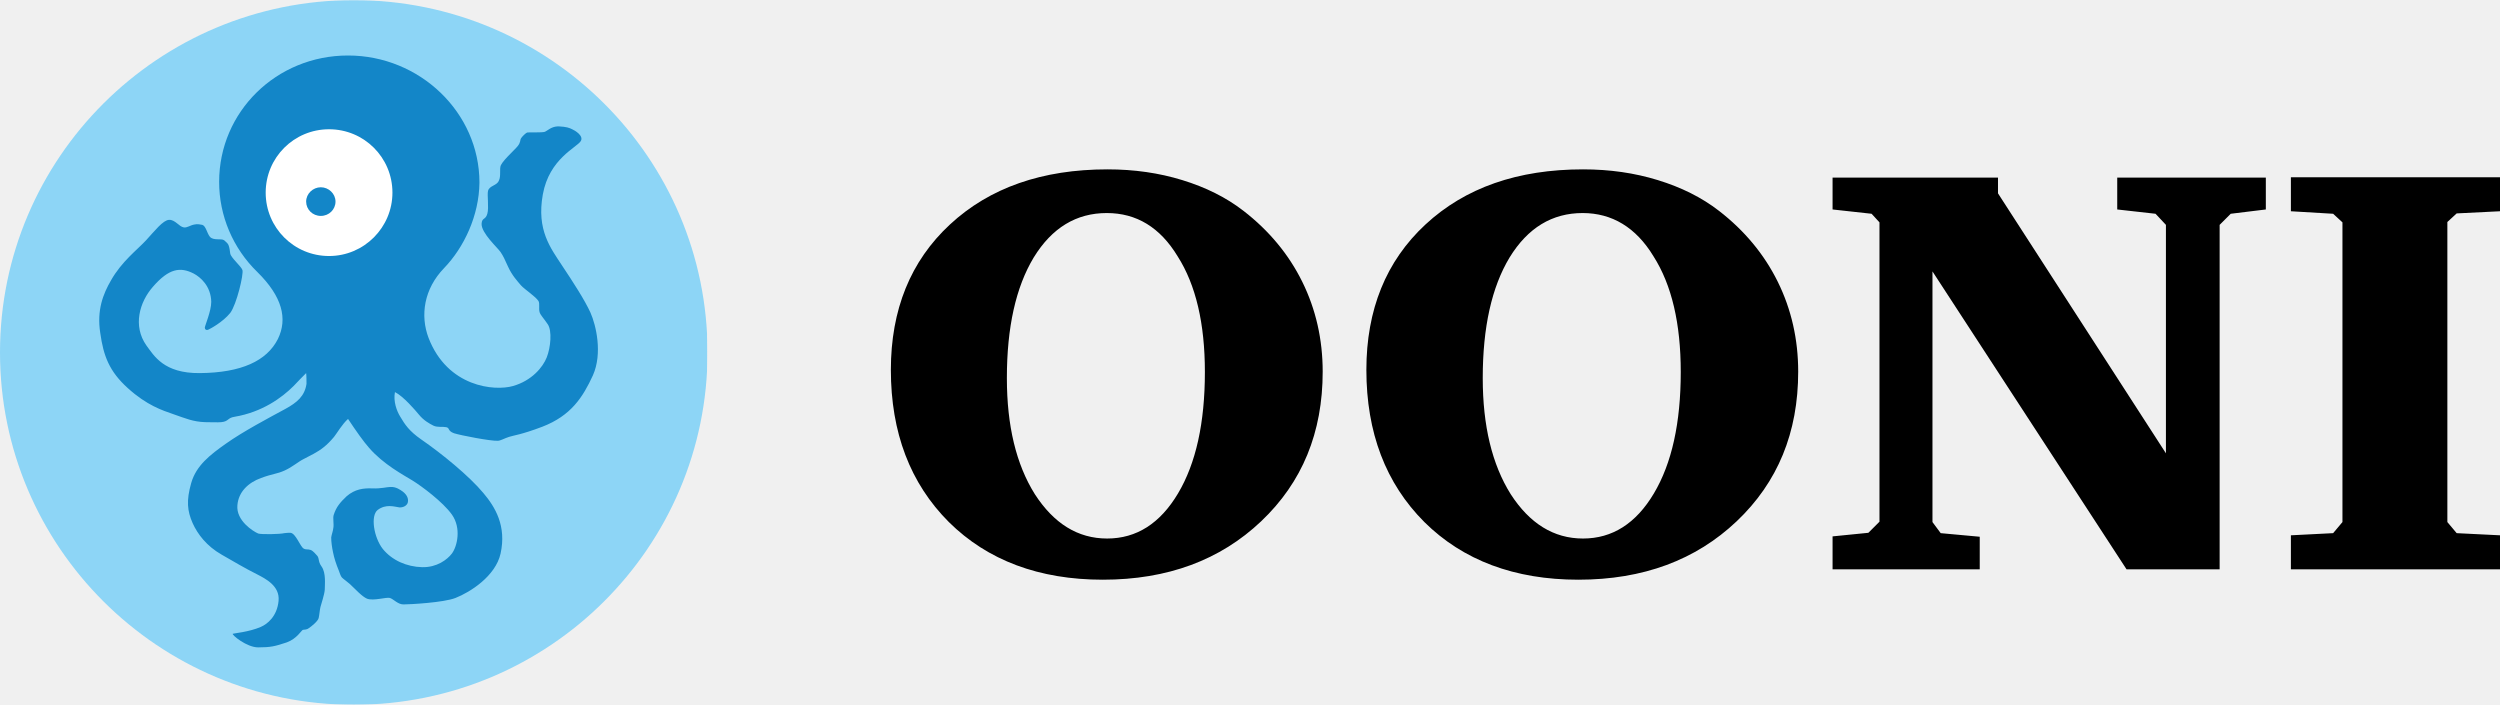
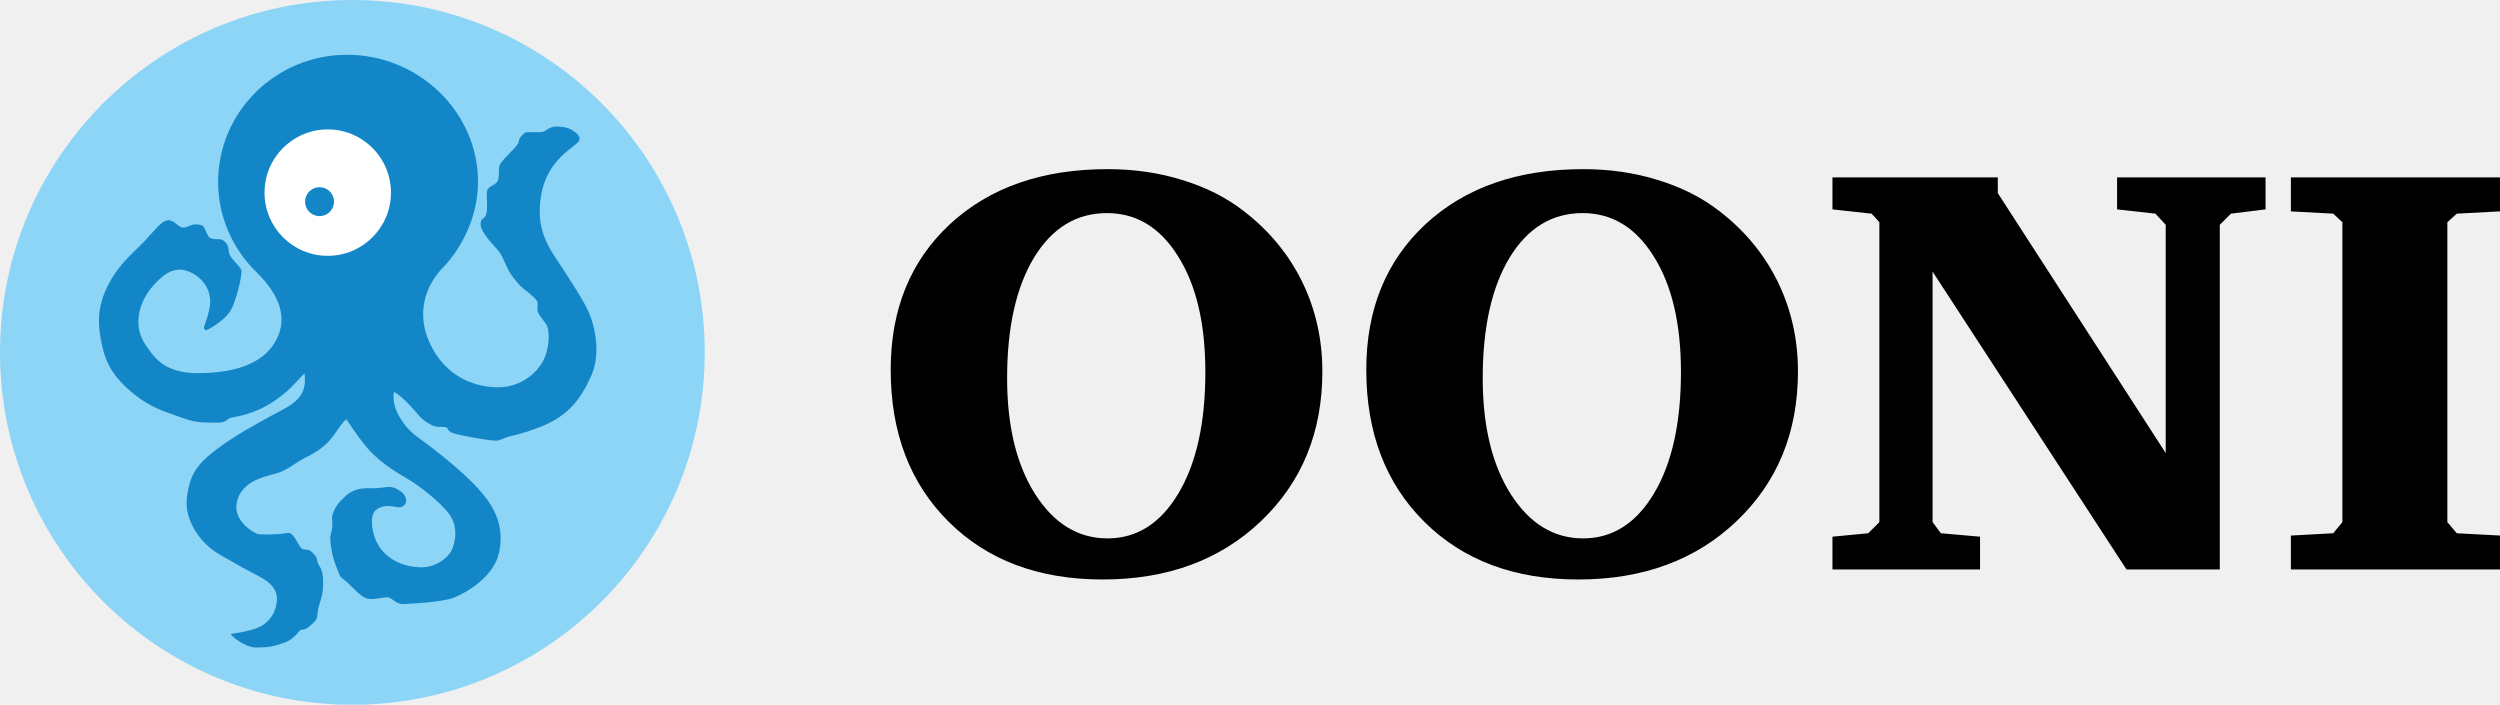
- <svg xmlns="http://www.w3.org/2000/svg" version="1.1" x="0px" y="0px" viewBox="0 0 698.2 196.8" enable-background="new 0 0 698.2 196.8" xml:space="preserve">
+ <svg xmlns="http://www.w3.org/2000/svg" version="1.1" x="0px" y="0px" viewBox="0 0 698.19 196.824" enable-background="new 0 0 698.19 196.824" xml:space="preserve">
  <g id="Layer_1">
</g>
  <g id="Logo">
    <g>
      <g id="Page-1_11_">
        <g id="Wordmark-Horizontal_11_">
          <g id="Logo-wordmark-HORIZ_11_" transform="translate(1, 1)">
-             <g id="OONI-Logo_6_" transform="translate(36, 35)">
-               <g id="Group-3_5_" transform="translate(0, 0.030979)">
-                 <defs>
-                   <filter id="Adobe_OpacityMaskFilter" filterUnits="userSpaceOnUse" x="-37" y="-36" width="197.6" height="196.8">
-                     <feColorMatrix type="matrix" values="1 0 0 0 0  0 1 0 0 0  0 0 1 0 0  0 0 0 1 0" />
-                   </filter>
-                 </defs>
-                 <mask maskUnits="userSpaceOnUse" x="-37" y="-36" width="197.6" height="196.8" id="mask-2_8_">
-                   <g filter="url(#Adobe_OpacityMaskFilter)">
-                     <polygon id="path-1_8_" fill="#FFFFFF" points="160.6,62.4 160.6,-36 -37,-36 -37,62.4 -37,160.8 160.6,160.8          " />
-                   </g>
-                 </mask>
-                 <g id="Fill-1_5_" mask="url(#mask-2_8_)">
-                   <g>
-                     <path fill="#8DD5F6" d="M61.8-36c54.6,0,98.8,44.1,98.8,98.4s-44.2,98.4-98.8,98.4S-37,116.7-37,62.4S7.2-36,61.8-36" />
-                   </g>
-                 </g>
-               </g>
-               <g id="Fill-4_5_">
-                 <g>
-                   <path fill="#1386C8" d="M34.9,40c6.9,6.8,8.5,13,5.7,18.7c-3.1,6.1-10.2,9.4-21.8,9.5C8.7,68.3,6,63.3,3.9,60.5          C0,55,2,48.3,5.7,44.1c4.5-5.2,7.7-5.6,11.4-3.7c1.9,1,4.8,3.5,4.9,7.9c0,2.6-1.8,6.7-1.8,7.2c0,0.5,0.4,0.8,0.9,0.6          c0.5-0.2,4.1-2.1,6.2-4.7c1.8-2.4,3.8-10.9,3.4-12c-0.4-1.1-3.2-3.4-3.4-4.6c-0.1-0.7-0.2-1.7-0.5-2.4          c-0.2-0.5-0.9-1-1.2-1.3c-0.8-0.6-3,0.2-4-1c-0.8-1-1.1-3-2.1-3.3c-0.5-0.1-1.4-0.3-2.2-0.1c-1.2,0.2-2.1,1-3,0.8          c-1.3-0.2-2.4-2.2-4.1-2.1c-1.7,0.1-4,3.1-6.4,5.7C1.3,33.8-3,37-6,42.3c-2.2,3.8-4,8.3-3,14.7c0.9,6.4,2.5,10.7,7.7,15.4          c5.3,4.8,9.6,6.2,12.8,7.3c3.2,1.1,5.4,2.1,8.8,2.2c1.2,0,3.7,0.1,4.5,0c2.1-0.2,1.7-1.2,3.7-1.5c7.7-1.3,13.2-5.3,16.5-8.6          c0.8-0.9,3.1-3.2,3.5-3.6c0.1,0.6,0.1,2.5,0.1,3c-0.5,3.4-2.6,5.2-5.9,7c-4.8,2.6-11.8,6.3-16.6,9.7          c-4.4,3.1-8.3,6.1-9.7,11c-1.4,4.9-1.1,7.8,0.4,11.2c1.4,3.1,3.9,6.4,8.1,8.8c3.5,2,6.5,3.8,9.9,5.5c2.3,1.2,6.4,3.2,6,7.4          c-0.4,4.3-3.1,6.5-5,7.3c-3.2,1.4-7.7,1.8-7.8,1.9c-0.3,0.3,3.9,3.8,7.1,3.8c3.5,0,4.7-0.3,8-1.4c2.8-1,4.1-3.4,4.5-3.5          c0.5-0.1,1.1,0,1.7-0.5c0.6-0.4,2.5-1.9,2.7-2.8c0.2-0.9,0.3-2.3,0.5-3.1c0.2-0.8,1.1-3.4,1.2-4.8c0-1.4,0.4-4.7-0.9-6.5          c-1.1-1.5-0.5-2.4-1.4-3.2c-0.1-0.1-0.9-1.1-1.6-1.4c-0.9-0.3-1.3,0-2-0.4c-1-0.6-2.2-4.3-3.7-4.4c-0.5,0-1.1,0-1.7,0.1          c-1.2,0.3-6.4,0.4-7.3,0.1c-1.4-0.6-6.2-3.6-5.8-7.9c0.3-3.7,3-6.3,6.6-7.6c3.2-1.2,4.4-1.1,6.6-2.1c2.2-1,3.7-2.4,5.3-3.2          c1.7-0.9,3.9-1.9,5.6-3.3c1-0.8,1.9-1.7,2.9-2.9c0.8-1,2.3-3.6,3.9-5c2.2,3.3,4.3,6.3,5.9,8.1c4,4.6,9.5,7.5,12.1,9.1          c2.6,1.6,8.5,6,11,9.5c2.7,3.8,1.5,8.9,0,10.9c-1.3,1.7-4.2,3.9-8.3,3.8c-4.3-0.1-8.4-1.9-11-5.1c-2.5-3.2-3.5-9.3-1.4-10.9          c2.3-1.7,4.6-0.9,6-0.7c1.1,0.1,2.2-0.5,2.4-1.4c0.2-0.9-0.1-2-1.4-3c-0.7-0.5-1.9-1.4-3.5-1.3c-0.9,0-2.6,0.5-5,0.4          c-2.5-0.1-4.9,0.2-7.2,2.2c-1.8,1.7-2.9,3-3.6,5.2c-0.3,0.8,0.1,2.6-0.1,3.6c-0.1,1-0.5,1.9-0.6,2.7c0,1.2,0.2,2.7,0.5,4.1          c0.3,1.6,0.9,3.4,1.6,5.1c0.3,0.7,0.5,1.6,0.9,2c0.5,0.5,1.3,1,2.2,1.8c1.6,1.5,3.4,3.5,4.8,4.1c1.8,0.7,5.4-0.5,6.4-0.2          c1,0.3,2.3,1.9,3.9,1.8c1.6,0,11.1-0.5,14.4-1.8c4.1-1.6,11.2-6.1,12.6-12.4c1.7-7.7-1.5-13-4.8-16.9          c-4-4.8-11.6-11-17.4-15c-3.3-2.3-4.5-4.1-5.8-6.3c-1-1.6-2-4.3-1.5-6.9c2.4,1.2,5.7,5.1,6.7,6.3c1.3,1.6,2.9,2.5,4.1,3.1          c1.1,0.5,2.5,0.2,3.5,0.4c1.1,0.2,0.3,1,2.2,1.7c1.9,0.6,10.2,2.2,12.2,2.1c0.8,0,1.9-0.7,3.2-1.1c1.2-0.4,3.4-0.6,9.2-2.8          c8.1-3.1,11.4-8.3,14.2-14.4c2.7-6.1,0.9-13.9-0.7-17.5c-1.6-3.5-4.7-8.3-7.9-13.1c-3.2-4.9-7.2-9.9-5.4-19.9          c1.8-10,9.5-13.1,10.6-14.9c0.9-1.5-1.7-3-2.4-3.3c-0.8-0.4-1.6-0.7-3.7-0.8c-0.1,0-0.3,0-0.4,0c-1.8,0.1-2.8,1.2-3.5,1.5          c-0.8,0.3-4.4,0.1-4.9,0.2c-0.5,0.1-1.5,1.2-1.7,1.5c-0.4,0.5-0.1,0.6-0.6,1.7c-0.5,1.1-4.1,4-5.1,5.9          c-0.5,1,0.1,3.1-0.6,4.4c-0.6,1.4-2.6,1.3-3,2.8c-0.3,1.1,0.3,4.7-0.2,6.4c-0.5,1.8-1.5,1-1.6,2.8c-0.1,2.6,4.5,6.7,5.3,7.9          c0.8,1.2,1.1,1.9,2.1,4.1c1.1,2.4,2.5,3.9,3.6,5.2c1.1,1.2,4.1,3.1,4.9,4.4c0.4,0.7,0,2.1,0.3,3.1c0.3,0.9,1.1,1.6,2.3,3.4          c1.2,1.8,0.8,6.4-0.3,9.2c-1.1,2.8-4.2,6.5-9.4,8c-5.2,1.5-18.3,0.3-23.6-13.4c-2.4-6.3-1.3-13.7,4.3-19.5          c5.6-5.8,9.8-14.7,9.9-23.9c0-19.6-16.7-35.5-36.7-35.5S24.2-4.8,24.2,14.8C24.2,24.2,28,33.3,34.9,40z" />
-                 </g>
-               </g>
-               <g id="Fill-6_5_">
-                 <g>
-                   <path fill="#FFFFFF" d="M54.9,0.1c9.8,0,17.7,7.9,17.7,17.7c0,9.7-7.9,17.7-17.7,17.7s-17.7-7.9-17.7-17.7          C37.2,8,45.1,0.1,54.9,0.1" />
-                 </g>
-               </g>
-               <g id="Fill-8_5_">
-                 <g>
-                   <path fill="#1386C8" d="M52.6,16.3c2.2,0,4.1,1.8,4.1,4s-1.8,4-4.1,4s-4.1-1.8-4.1-4S50.4,16.3,52.6,16.3" />
-                 </g>
-               </g>
-             </g>
            <g id="Wordmark_11_" transform="translate(206, 68)">
              <g id="Fill-10_11_">
                <g>
-                   <path d="M41.8,34.3c0-16.8,5.5-30.4,16.5-40.6c11.1-10.3,25.8-15.4,44-15.4c7.5,0,14.4,1,20.9,3c6.5,2,12.2,4.8,17.1,8.6          c7.1,5.5,12.6,12.1,16.4,19.8c3.8,7.7,5.7,16.1,5.7,25.1c0,17-5.7,30.9-17.2,41.8c-11.4,10.8-26.1,16.3-44.2,16.3          c-17.8,0-32.2-5.4-43-16.1C47.2,66,41.8,51.8,41.8,34.3L41.8,34.3z M102.1-9.5c-8.5,0-15.3,4.1-20.4,12.4          c-5,8.3-7.5,19.5-7.5,33.7c0,13.3,2.6,24.1,7.8,32.4c5.3,8.2,12,12.4,20.2,12.4s14.8-4.2,19.8-12.6c5-8.4,7.5-19.7,7.5-33.9          c0-13.5-2.5-24.3-7.6-32.3C117-5.5,110.4-9.5,102.1-9.5L102.1-9.5z M174.6,34.3c0-16.8,5.5-30.4,16.5-40.6          c11.1-10.3,25.8-15.4,44-15.4c7.5,0,14.4,1,20.9,3c6.5,2,12.2,4.8,17.1,8.6c7.1,5.5,12.6,12.1,16.4,19.8s5.7,16.1,5.7,25.1          c0,17-5.7,30.9-17.2,41.8c-11.4,10.8-26.1,16.3-44.2,16.3c-17.8,0-32.2-5.4-43-16.1C180,66,174.6,51.8,174.6,34.3          L174.6,34.3z M235-9.5c-8.5,0-15.3,4.1-20.4,12.4c-5,8.3-7.5,19.5-7.5,33.7c0,13.3,2.6,24.1,7.8,32.4          c5.3,8.2,12,12.4,20.2,12.4s14.8-4.2,19.8-12.6c5-8.4,7.5-19.7,7.5-33.9c0-13.5-2.5-24.3-7.6-32.3          C249.9-5.5,243.2-9.5,235-9.5L235-9.5z M304.8,90v-9.2l10-1l3.1-3.1V-6.9l-2.2-2.4l-10.9-1.2v-8.9h46.2v4.4l46.9,72.6V-6.2          L395-9.3l-10.7-1.2v-8.9h41.5v8.9L416-9.3l-3.1,3.1V90h-26L332.7,6.8v70l2.3,3.1l10.9,1V90H304.8z M432.8,90v-9.5l11.8-0.6          l2.6-3.1V-6.9l-2.6-2.4L432.8-10v-9.5h58.4v9.5l-12.1,0.6l-2.6,2.4v83.8l2.6,3.1l12.1,0.6V90H432.8z" />
+                   <path d="M41.75,34.262c0-16.843,5.511-30.388,16.536-40.643c11.078-10.254,25.75-15.38,44.02-15.38          c7.456,0,14.405,1.008,20.851,3.028c6.496,1.965,12.196,4.834,17.096,8.606c7.136,5.473,12.594,12.061,16.378,19.765          c3.781,7.704,5.67,16.071,5.67,25.102c0,17.001-5.725,30.949-17.176,41.839c-11.395,10.84-26.123,16.257-44.176,16.257          c-17.844,0-32.168-5.365-42.982-16.096C47.156,66.008,41.75,51.849,41.75,34.262L41.75,34.262z M102.145-9.489          c-8.521,0-15.312,4.143-20.37,12.433c-5.008,8.287-7.511,19.524-7.511,33.708c0,13.337,2.61,24.122,7.831,32.356          c5.272,8.234,12.01,12.352,20.211,12.352s14.806-4.196,19.811-12.591c5.008-8.395,7.511-19.684,7.511-33.869          c0-13.496-2.531-24.252-7.589-32.276C117.032-5.451,110.402-9.489,102.145-9.489L102.145-9.489z M174.573,34.262          c0-16.843,5.514-30.388,16.536-40.643c11.078-10.254,25.753-15.38,44.02-15.38c7.456,0,14.405,1.008,20.851,3.028          c6.496,1.965,12.196,4.834,17.096,8.606c7.136,5.473,12.597,12.061,16.378,19.765s5.672,16.071,5.672,25.102          c0,17.001-5.725,30.949-17.176,41.839c-11.398,10.84-26.123,16.257-44.178,16.257c-17.841,0-32.168-5.365-42.979-16.096          C179.978,66.008,174.573,51.849,174.573,34.262L174.573,34.262z M234.97-9.489c-8.521,0-15.312,4.143-20.373,12.433          c-5.008,8.287-7.509,19.524-7.509,33.708c0,13.337,2.61,24.122,7.829,32.356c5.272,8.234,12.01,12.352,20.211,12.352          s14.806-4.196,19.813-12.591c5.005-8.395,7.509-19.684,7.509-33.869c0-13.496-2.529-24.252-7.589-32.276          C249.854-5.451,243.225-9.489,234.97-9.489L234.97-9.489z M304.761,90.047v-9.164l9.985-0.957l3.116-3.108V-6.938          l-2.156-2.392l-10.944-1.194v-8.928h46.176v4.385l46.894,72.599V-6.222l-2.877-3.108l-10.705-1.194v-8.928h41.463v8.928          l-9.667,1.194l-3.116,3.108v96.269h-26.043L332.722,6.849v69.968l2.315,3.108l10.944,0.957v9.164H304.761z M432.79,90.047          v-9.483l11.824-0.638l2.557-3.108V-6.938l-2.557-2.392L432.79-9.966v-9.485h58.4v9.485L479.124-9.33l-2.635,2.392v83.756          l2.635,3.108l12.065,0.638v9.483H432.79z" />
                </g>
              </g>
            </g>
          </g>
        </g>
      </g>
    </g>
+     <g>
+       <g>
+         <path fill="#8DD5F6" d="M98.41,0.002c54.35,0,98.41,44.06,98.41,98.41s-44.06,98.41-98.41,98.41S0,152.762,0,98.412     S44.06,0.002,98.41,0.002" />
+       </g>
+     </g>
+     <g>
+       <g>
+         <path fill="#1386C8" d="M71.633,76.016c6.914,6.75,8.476,13.023,5.642,18.678c-3.067,6.119-10.138,9.427-21.759,9.524     c-10.016,0.085-12.725-4.89-14.757-7.749c-3.896-5.481-1.879-12.131,1.775-16.401c4.438-5.187,7.715-5.635,11.319-3.694     c1.934,1.041,4.792,3.468,4.857,7.891c0.038,2.634-1.744,6.715-1.744,7.232c0,0.517,0.42,0.839,0.872,0.646     c0.453-0.194,4.081-2.114,6.135-4.746c1.837-2.355,3.809-10.913,3.423-12.011c-0.388-1.097-3.18-3.38-3.373-4.608     c-0.115-0.729-0.201-1.661-0.544-2.426c-0.234-0.522-0.876-1.002-1.216-1.264c-0.839-0.647-3.035,0.161-3.939-0.969     c-0.774-0.968-1.097-3.002-2.131-3.26c-0.469-0.118-1.372-0.307-2.197-0.139c-1.186,0.242-2.077,0.958-3.001,0.848     c-1.289-0.151-2.389-2.196-4.133-2.066c-1.734,0.128-3.938,3.099-6.328,5.682c-2.389,2.583-6.631,5.846-9.622,11.107     c-2.168,3.814-3.939,8.33-3.035,14.723c0.904,6.393,2.479,10.701,7.62,15.4c5.288,4.834,9.557,6.231,12.72,7.33     c3.165,1.097,5.359,2.122,8.782,2.228c1.18,0.036,3.691,0.114,4.525,0.025c2.109-0.226,1.68-1.154,3.644-1.478     c7.651-1.259,13.099-5.253,16.411-8.626c0.842-0.858,3.053-3.218,3.465-3.625c0.103,0.588,0.135,2.474,0.068,2.964     c-0.459,3.359-2.555,5.239-5.913,7.03c-4.795,2.557-11.756,6.315-16.53,9.656c-4.416,3.092-8.31,6.096-9.68,11.028     c-1.37,4.931-1.095,7.762,0.411,11.164c1.375,3.103,3.881,6.415,8.081,8.835c3.475,2.002,6.516,3.762,9.868,5.483     c2.307,1.185,6.342,3.191,5.976,7.393c-0.37,4.259-3.127,6.513-4.999,7.329c-3.215,1.402-7.62,1.768-7.809,1.918     c-0.332,0.265,3.835,3.787,7.032,3.766c3.492-0.022,4.73-0.257,7.967-1.392c2.816-0.987,4.042-3.447,4.498-3.539     c0.457-0.092,1.125-0.037,1.735-0.48c0.595-0.432,2.488-1.895,2.716-2.762c0.228-0.868,0.275-2.328,0.503-3.105     c0.228-0.776,1.142-3.401,1.187-4.816c0.046-1.416,0.412-4.658-0.856-6.519c-1.051-1.542-0.503-2.352-1.382-3.185     c-0.146-0.139-0.884-1.116-1.559-1.369c-0.874-0.327-1.33-0.041-1.956-0.389c-1-0.556-2.195-4.303-3.638-4.408     c-0.526-0.037-1.139-0.006-1.671,0.122c-1.187,0.286-6.383,0.421-7.316,0.062c-1.444-0.556-6.153-3.561-5.753-7.899     c0.344-3.727,2.999-6.263,6.597-7.581c3.214-1.176,4.338-1.073,6.53-2.123c2.161-1.035,3.677-2.351,5.32-3.218     c1.643-0.868,3.869-1.906,5.558-3.322c0.963-0.807,1.929-1.722,2.841-2.87c0.781-0.98,2.274-3.641,3.868-4.961     c2.18,3.333,4.31,6.268,5.883,8.092c3.994,4.634,9.451,7.454,12.008,9.052c2.557,1.597,8.423,5.995,10.936,9.51     c2.694,3.766,1.46,8.926-0.024,10.889c-1.284,1.701-4.2,3.905-8.218,3.813c-4.298-0.097-8.415-1.861-10.935-5.114     c-2.511-3.243-3.49-9.329-1.347-10.935c2.304-1.727,4.561-0.904,5.981-0.731c1.112,0.136,2.169-0.457,2.352-1.37     c0.182-0.913-0.114-2.01-1.347-2.968c-0.654-0.509-1.858-1.352-3.518-1.331c-0.91,0.011-2.626,0.452-4.952,0.371     c-2.47-0.086-4.903,0.178-7.137,2.244c-1.837,1.701-2.892,3.043-3.579,5.172c-0.262,0.81,0.055,2.552-0.054,3.588     c-0.109,1.047-0.541,1.867-0.549,2.673c-0.013,1.198,0.183,2.664,0.456,4.095c0.304,1.593,0.883,3.434,1.6,5.063     c0.293,0.667,0.529,1.581,0.906,1.986c0.458,0.493,1.332,1.003,2.162,1.812c1.57,1.531,3.39,3.508,4.825,4.076     c1.782,0.706,5.388-0.526,6.393-0.206c1.004,0.319,2.294,1.892,3.846,1.847c1.553-0.045,11.067-0.493,14.349-1.802     c4.101-1.637,11.174-6.144,12.565-12.417c1.714-7.735-1.535-13.028-4.797-16.899c-4.027-4.78-11.582-10.954-17.282-15.044     c-3.265-2.342-4.503-4.124-5.766-6.251c-0.959-1.616-1.976-4.346-1.466-6.85c2.349,1.23,5.705,5.06,6.687,6.283     c1.265,1.574,2.877,2.531,4.123,3.143c1.103,0.542,2.481,0.231,3.531,0.414c1.05,0.182,0.298,1.042,2.17,1.682     c1.873,0.639,10.149,2.169,12.141,2.099c0.814-0.029,1.904-0.659,3.191-1.063c1.233-0.387,3.341-0.56,9.195-2.847     c8.028-3.136,11.402-8.251,14.115-14.367c2.713-6.116,0.876-13.926-0.707-17.475s-4.688-8.259-7.885-13.145     c-3.196-4.886-7.202-9.873-5.416-19.887s9.43-13.085,10.516-14.925c0.869-1.473-1.717-2.963-2.362-3.27     c-0.782-0.371-1.633-0.66-3.687-0.751c-0.128-0.006-0.253-0.007-0.373-0.002c-1.811,0.065-2.775,1.202-3.521,1.452     c-0.809,0.271-4.355,0.056-4.846,0.158c-0.537,0.112-1.479,1.247-1.681,1.536c-0.352,0.509-0.081,0.636-0.583,1.687     c-0.503,1.05-4.085,4.038-5.066,5.901c-0.526,0.998,0.064,3.062-0.576,4.431c-0.639,1.37-2.557,1.303-2.965,2.805     c-0.3,1.105,0.274,4.655-0.21,6.387c-0.501,1.795-1.54,0.986-1.605,2.816c-0.092,2.579,4.469,6.692,5.245,7.879     c0.776,1.188,1.088,1.887,2.048,4.056c1.071,2.421,2.512,3.93,3.597,5.16c1.085,1.23,4.071,3.115,4.843,4.433     c0.428,0.733-0.038,2.134,0.252,3.052c0.274,0.868,1.058,1.628,2.29,3.409c1.233,1.78,0.82,6.414-0.295,9.215     c-1.115,2.802-4.153,6.514-9.35,7.972c-5.197,1.458-18.246,0.265-23.472-13.446c-2.403-6.306-1.3-13.684,4.315-19.488     c5.614-5.804,9.803-14.682,9.816-23.929c0-19.619-16.652-35.523-36.556-35.523S60.911,31.205,60.911,50.824     C60.919,60.239,64.719,69.266,71.633,76.016z" />
+       </g>
+     </g>
+     <g>
+       <g>
+         <path fill="#FFFFFF" d="M91.531,36.141c9.749,0,17.654,7.903,17.654,17.654c0,9.749-7.904,17.653-17.654,17.653     s-17.654-7.903-17.654-17.653C73.877,44.045,81.782,36.141,91.531,36.141" />
+       </g>
+     </g>
+     <g>
+       <g>
+         <path fill="#1386C8" d="M89.243,52.278c2.232,0,4.041,1.809,4.041,4.041c0,2.232-1.809,4.041-4.041,4.041     c-2.232,0-4.041-1.809-4.041-4.041C85.202,54.087,87.011,52.278,89.243,52.278" />
+       </g>
+     </g>
  </g>
</svg>
